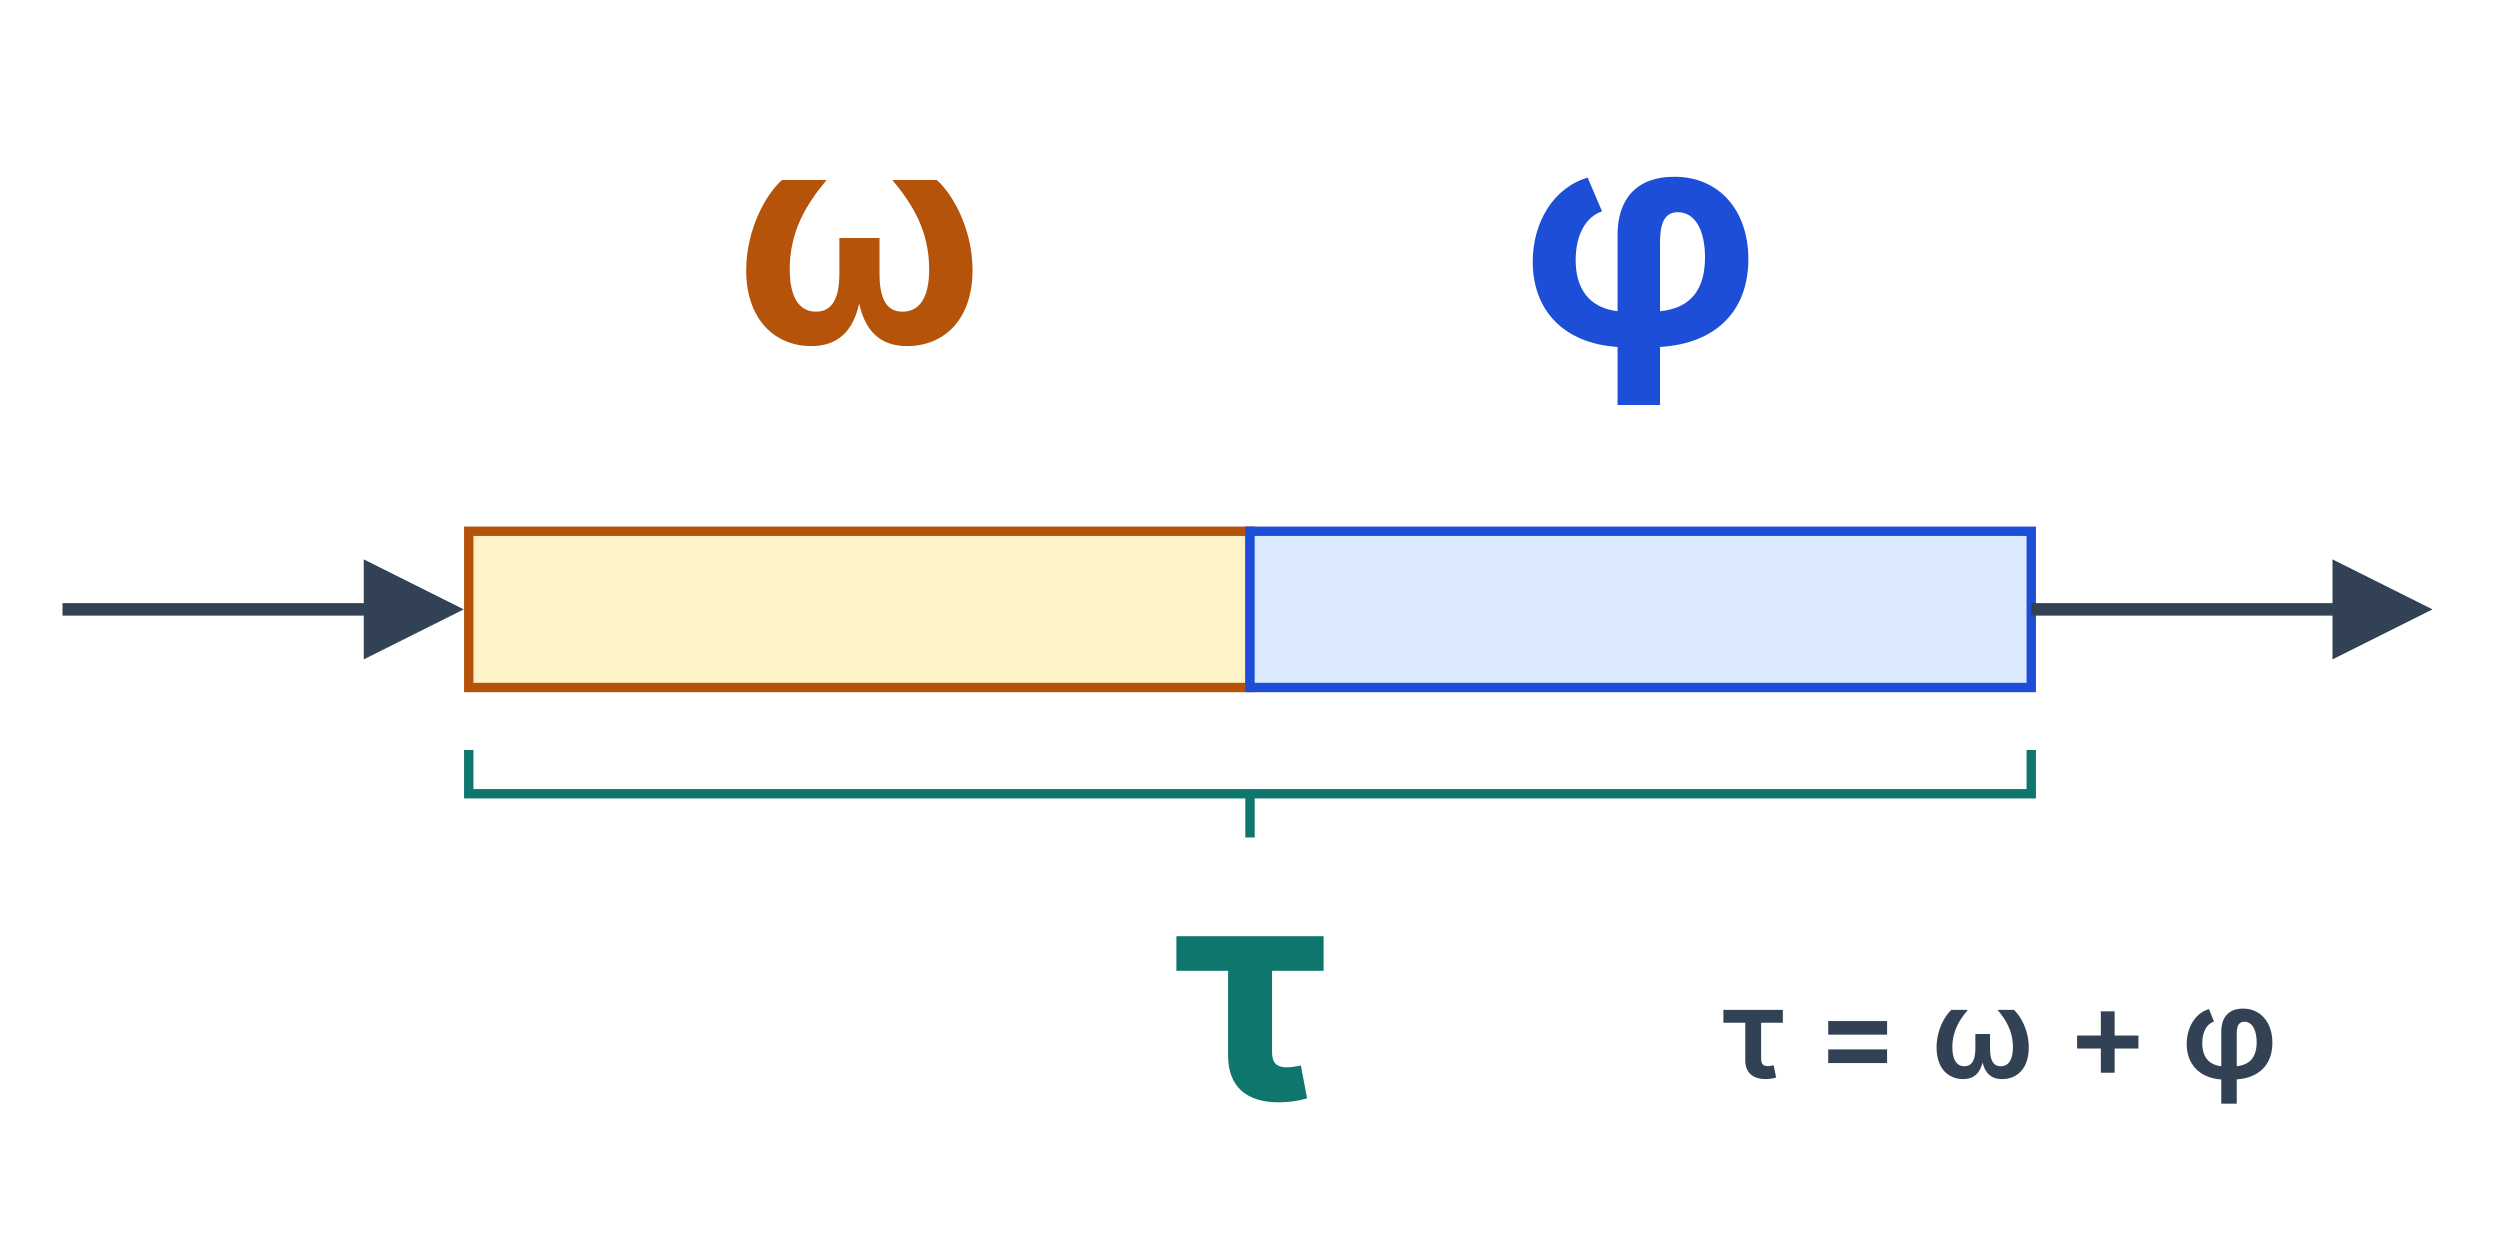
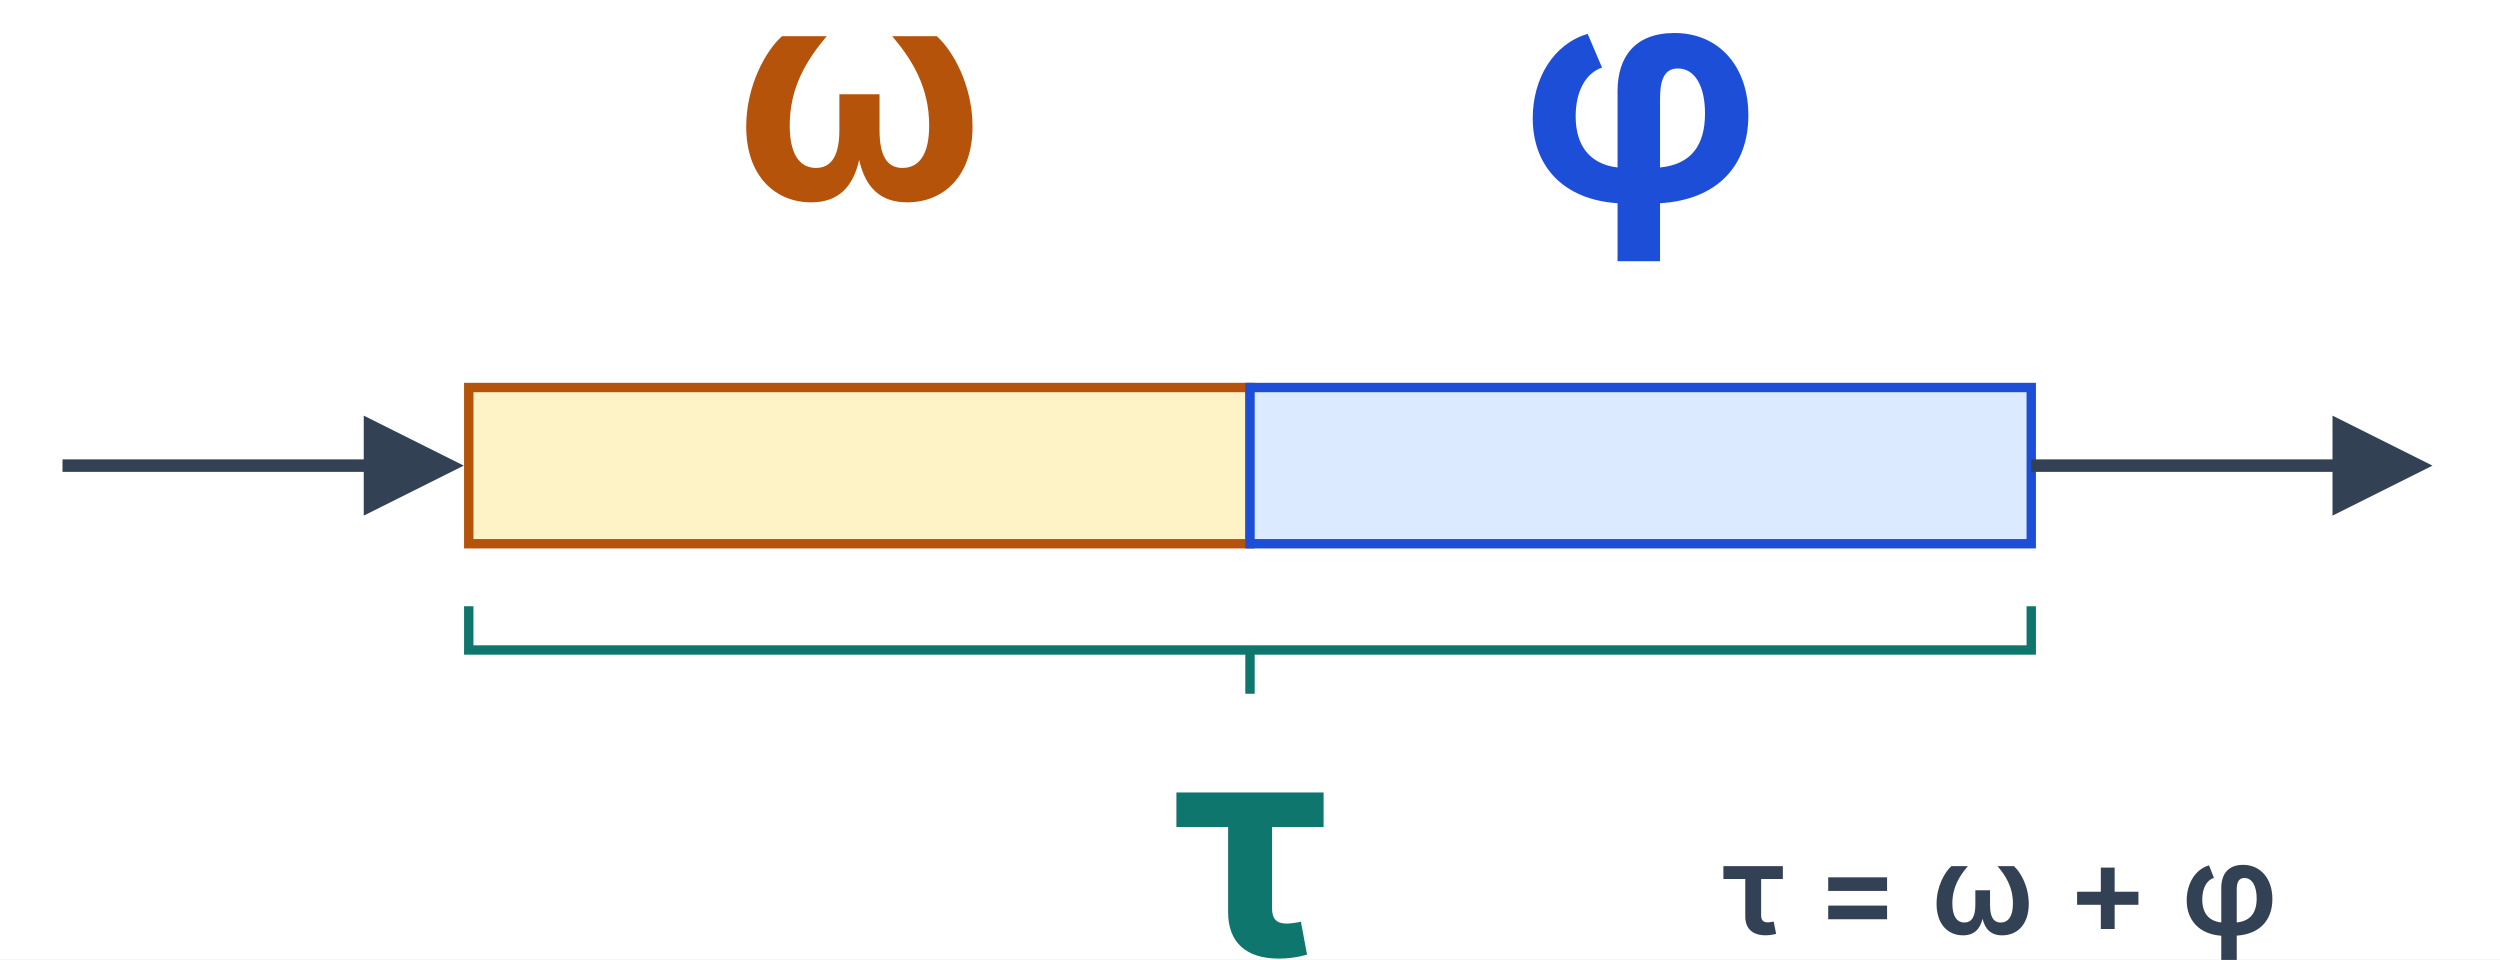
- <svg xmlns="http://www.w3.org/2000/svg" viewBox="0 0 800 400" width="800" height="400" role="img" aria-labelledby="t d" font-family="system-ui, -apple-system, 'Segoe UI', sans-serif">
+ <svg xmlns="http://www.w3.org/2000/svg" viewBox="0 46 800 307" width="800" height="307" role="img" aria-labelledby="t d" font-family="system-ui, -apple-system, 'Segoe UI', sans-serif">
  <defs>
    <marker id="arrow" viewBox="0 0 10 10" refX="8" refY="5" markerWidth="8" markerHeight="8" orient="auto-start-reverse">
      <path d="M0 0 L10 5 L0 10 z" fill="#334155" />
    </marker>
  </defs>
-   <rect width="800" height="400" fill="#ffffff" />
+   <rect y="46" width="800" height="307" fill="#ffffff" />
  <text x="275" y="110" text-anchor="middle" font-size="96" font-weight="700" fill="#b45309">ω</text>
  <text x="525" y="110" text-anchor="middle" font-size="96" font-weight="700" fill="#1d4ed8">φ</text>
  <line x1="20" y1="195" x2="142" y2="195" stroke="#334155" stroke-width="4" marker-end="url(#arrow)" />
  <rect x="150" y="170" width="250" height="50" fill="#fef3c7" stroke="#b45309" stroke-width="3" />
  <rect x="400" y="170" width="250" height="50" fill="#dbeafe" stroke="#1d4ed8" stroke-width="3" />
  <line x1="650" y1="195" x2="772" y2="195" stroke="#334155" stroke-width="4" marker-end="url(#arrow)" />
  <path d="M150 240 V254 H650 V240" fill="none" stroke="#0f766e" stroke-width="3" />
  <line x1="400" y1="254" x2="400" y2="268" stroke="#0f766e" stroke-width="3" />
  <text x="400" y="352" text-anchor="middle" font-size="96" font-weight="700" fill="#0f766e">τ</text>
  <text x="640" y="345" text-anchor="middle" font-size="40" font-weight="600" fill="#334155">τ = ω + φ</text>
</svg>
